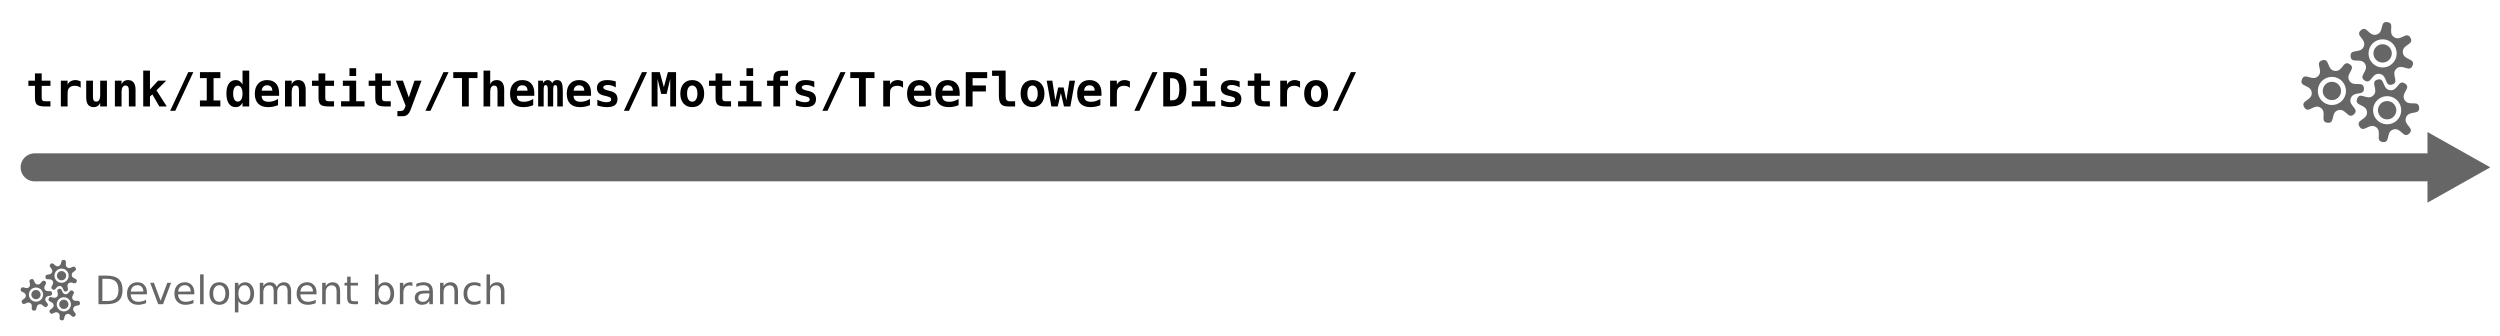
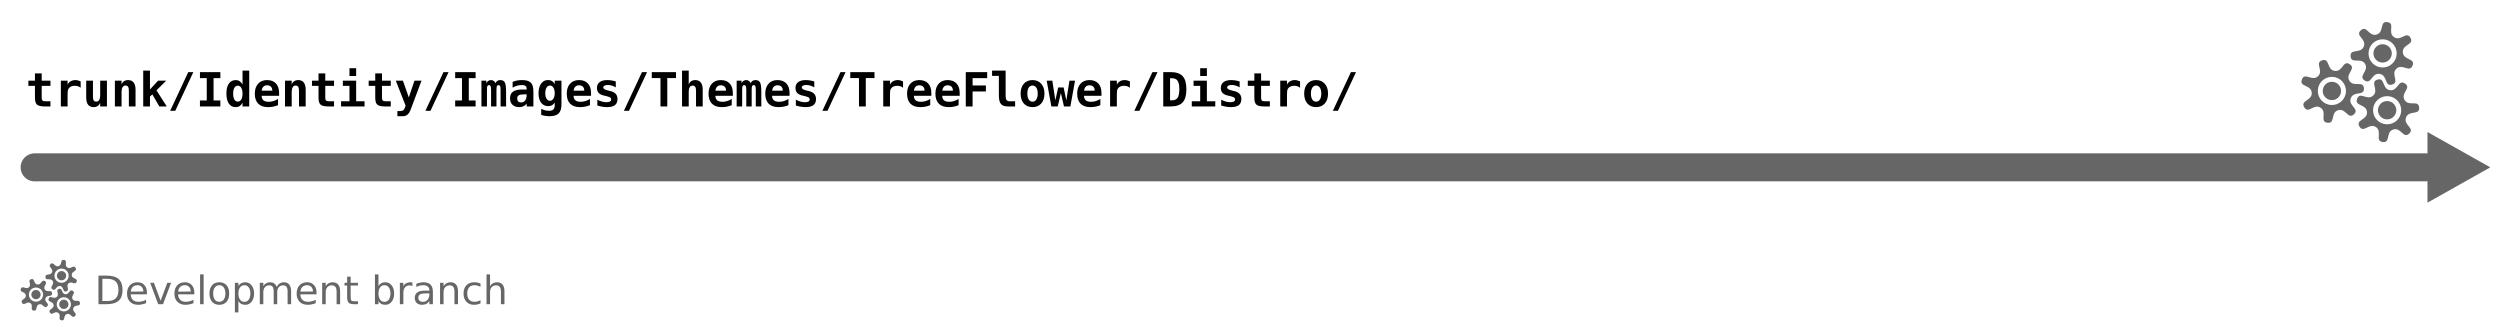
<svg xmlns="http://www.w3.org/2000/svg" xmlns:xlink="http://www.w3.org/1999/xlink" width="636.912" height="85.575" id="svg2" version="1.0">
  <defs id="defs4" />
  <g id="layer1" transform="translate(227.2667,-488.8732)">
    <rect style="opacity:1;fill:#ffffff;fill-opacity:1;stroke:none;stroke-width:1.379;stroke-linecap:round;stroke-linejoin:round;stroke-miterlimit:4;stroke-dasharray:none;stroke-dashoffset:0;stroke-opacity:1" id="CENTOSARTWORK" width="636.912" height="85.575" x="-227.267" y="488.873" />
    <g id="g3391" transform="matrix(1.99486,0,0,1.99486,-288.3265,-572.973)">
      <rect ry="0.88" rx="0.88" y="454.811" x="31.32" height="7.57" width="12.248" id="rect3379" style="opacity:1;fill:#666666;fill-opacity:1;stroke:none;stroke-width:30;stroke-linecap:round;stroke-linejoin:miter;stroke-miterlimit:4;stroke-dasharray:none;stroke-dashoffset:0;stroke-opacity:1" />
      <path transform="matrix(0.1268335,0,0,0.1268335,32.29058,396.4382)" d="M 71.701,464.413 A 31.07,31.07 0 1 1 9.56,464.413 A 31.07,31.07 0 1 1 71.701,464.413 z" id="path3381" style="opacity:1;fill:none;fill-opacity:1;stroke:#666666;stroke-width:14.03;stroke-linecap:round;stroke-linejoin:miter;stroke-miterlimit:4;stroke-dasharray:none;stroke-dashoffset:0;stroke-opacity:1" />
      <g transform="matrix(1.053512,0,0,1.053512,-2.003688,-26.18033)" id="g3387">
        <path style="opacity:1;fill:#ffffff;fill-opacity:1;stroke:none;stroke-width:2;stroke-linecap:round;stroke-linejoin:miter;stroke-miterlimit:4;stroke-dasharray:none;stroke-dashoffset:0;stroke-opacity:1" id="path3383" d="M 39.152,458.605 A 1.972,1.972 0 1 1 35.209,458.605 A 1.972,1.972 0 1 1 39.152,458.605 z" transform="matrix(0.4895582,0,0,0.4949237,19.24201,232.8131)" />
        <path transform="matrix(0.3109868,0,0,0.4949237,25.88134,233.5437)" d="M 39.152,458.605 A 1.972,1.972 0 1 1 35.209,458.605 A 1.972,1.972 0 1 1 39.152,458.605 z" id="path3385" style="opacity:1;fill:#ffffff;fill-opacity:1;stroke:none;stroke-width:2;stroke-linecap:round;stroke-linejoin:miter;stroke-miterlimit:4;stroke-dasharray:none;stroke-dashoffset:0;stroke-opacity:1" />
      </g>
      <path id="path3593" d="M 32.73,456.777 L 31.604,456.777" style="fill:none;fill-rule:evenodd;stroke:#ffffff;stroke-width:0.568;stroke-linecap:round;stroke-linejoin:miter;stroke-miterlimit:4;stroke-dasharray:none;stroke-opacity:1" />
      <path style="fill:none;fill-rule:evenodd;stroke:#ffffff;stroke-width:0.568;stroke-linecap:round;stroke-linejoin:miter;stroke-miterlimit:4;stroke-dasharray:none;stroke-opacity:1" d="M 32.73,460.881 L 31.604,460.881" id="path3595" />
      <path id="path3597" d="M 32.73,458.829 L 31.604,458.829" style="fill:none;fill-rule:evenodd;stroke:#ffffff;stroke-width:0.568;stroke-linecap:round;stroke-linejoin:miter;stroke-miterlimit:4;stroke-dasharray:none;stroke-opacity:1" />
      <use x="0" y="0" xlink:href="#path3593" id="use3599" transform="translate(10.5533,0)" width="744.094" height="1052.362" />
      <use x="0" y="0" xlink:href="#path3595" id="use3601" transform="translate(10.5533,0)" width="744.094" height="1052.362" />
      <use x="0" y="0" xlink:href="#path3597" id="use3603" transform="translate(10.5533,0)" width="744.094" height="1052.362" />
    </g>
    <g id="g3464" transform="matrix(1.748687,7.0246696e-2,-7.0246696e-2,1.748687,-196.3429,-352.5242)" style="fill:#333333">
      <g id="g3448" transform="translate(1.011923,0.8513383)" style="fill:#666666">
        <path style="fill:#666666;fill-opacity:1;stroke:none;stroke-width:2;stroke-linecap:round;stroke-linejoin:miter;stroke-miterlimit:4;stroke-dasharray:none;stroke-dashoffset:0;stroke-opacity:1" id="path3398" d="M -63.899,485.465 C -69.086,491.084 -59.634,497.68 -66.745,500.493 C -73.857,503.305 -71.472,492.028 -79.1,491.476 C -86.727,490.924 -85.991,502.427 -92.623,498.62 C -99.256,494.814 -88.952,489.647 -93.277,483.34 C -97.601,477.032 -106.135,484.78 -107.294,477.221 C -108.454,469.662 -97.99,474.496 -95.754,467.183 C -93.519,459.869 -104.898,458.028 -99.711,452.408 C -94.524,446.789 -91.779,457.984 -84.667,455.172 C -77.556,452.359 -83.211,442.315 -75.583,442.867 C -67.956,443.419 -74.997,452.545 -68.364,456.351 C -61.732,460.158 -57.404,449.474 -53.08,455.782 C -48.756,462.089 -60.281,462.274 -59.122,469.833 C -57.962,477.392 -46.912,474.114 -49.147,481.428 C -51.382,488.741 -58.712,479.846 -63.899,485.465 z" transform="matrix(0.1945715,0.1005164,-0.1005164,0.1945715,97.41442,311.9093)" />
        <path style="fill:#666666;fill-opacity:1;stroke:#ffffff;stroke-width:1.512;stroke-linecap:round;stroke-linejoin:miter;stroke-miterlimit:4;stroke-dasharray:none;stroke-dashoffset:0;stroke-opacity:1" id="path3400" d="M 82.058,454.455 A 3.585,3.585 0 1 1 74.888,454.455 A 3.585,3.585 0 1 1 82.058,454.455 z" transform="matrix(0.6612406,0,0,0.6612406,-17.11405,95.56287)" />
      </g>
      <g transform="translate(12.4176,4.32646)" id="g3511" style="fill:#666666">
        <path transform="matrix(0.1945715,0.1005164,-0.1005164,0.1945715,97.41442,311.9093)" d="M -63.899,485.465 C -69.086,491.084 -59.634,497.68 -66.745,500.493 C -73.857,503.305 -71.472,492.028 -79.1,491.476 C -86.727,490.924 -85.991,502.427 -92.623,498.62 C -99.256,494.814 -88.952,489.647 -93.277,483.34 C -97.601,477.032 -106.135,484.78 -107.294,477.221 C -108.454,469.662 -97.99,474.496 -95.754,467.183 C -93.519,459.869 -104.898,458.028 -99.711,452.408 C -94.524,446.789 -91.779,457.984 -84.667,455.172 C -77.556,452.359 -83.211,442.315 -75.583,442.867 C -67.956,443.419 -74.997,452.545 -68.364,456.351 C -61.732,460.158 -57.404,449.474 -53.08,455.782 C -48.756,462.089 -60.281,462.274 -59.122,469.833 C -57.962,477.392 -46.912,474.114 -49.147,481.428 C -51.382,488.741 -58.712,479.846 -63.899,485.465 z" id="path3513" style="fill:#666666;fill-opacity:1;stroke:none;stroke-width:2;stroke-linecap:round;stroke-linejoin:miter;stroke-miterlimit:4;stroke-dasharray:none;stroke-dashoffset:0;stroke-opacity:1" />
        <path transform="matrix(0.6612406,0,0,0.6612406,-17.11405,95.56287)" d="M 82.058,454.455 A 3.585,3.585 0 1 1 74.888,454.455 A 3.585,3.585 0 1 1 82.058,454.455 z" id="path3515" style="fill:#666666;fill-opacity:1;stroke:#ffffff;stroke-width:1.512;stroke-linecap:round;stroke-linejoin:miter;stroke-miterlimit:4;stroke-dasharray:none;stroke-dashoffset:0;stroke-opacity:1" />
      </g>
      <g id="g3517" transform="translate(11.03246,-7.207829)" style="fill:#666666">
        <path style="fill:#666666;fill-opacity:1;stroke:none;stroke-width:2;stroke-linecap:round;stroke-linejoin:miter;stroke-miterlimit:4;stroke-dasharray:none;stroke-dashoffset:0;stroke-opacity:1" id="path3519" d="M -63.899,485.465 C -69.086,491.084 -59.634,497.68 -66.745,500.493 C -73.857,503.305 -71.472,492.028 -79.1,491.476 C -86.727,490.924 -85.991,502.427 -92.623,498.62 C -99.256,494.814 -88.952,489.647 -93.277,483.34 C -97.601,477.032 -106.135,484.78 -107.294,477.221 C -108.454,469.662 -97.99,474.496 -95.754,467.183 C -93.519,459.869 -104.898,458.028 -99.711,452.408 C -94.524,446.789 -91.779,457.984 -84.667,455.172 C -77.556,452.359 -83.211,442.315 -75.583,442.867 C -67.956,443.419 -74.997,452.545 -68.364,456.351 C -61.732,460.158 -57.404,449.474 -53.08,455.782 C -48.756,462.089 -60.281,462.274 -59.122,469.833 C -57.962,477.392 -46.912,474.114 -49.147,481.428 C -51.382,488.741 -58.712,479.846 -63.899,485.465 z" transform="matrix(0.218856,7.9782205e-3,-7.9782205e-3,0.218856,55.57059,293.3309)" />
        <path style="fill:#666666;fill-opacity:1;stroke:#ffffff;stroke-width:1.512;stroke-linecap:round;stroke-linejoin:miter;stroke-miterlimit:4;stroke-dasharray:none;stroke-dashoffset:0;stroke-opacity:1" id="path3521" d="M 82.058,454.455 A 3.585,3.585 0 1 1 74.888,454.455 A 3.585,3.585 0 1 1 82.058,454.455 z" transform="matrix(0.6612406,0,0,0.6612406,-17.11405,95.56287)" />
      </g>
    </g>
    <path style="fill:none;fill-rule:evenodd;stroke:#666666;stroke-width:7.139;stroke-linecap:round;stroke-linejoin:miter;stroke-miterlimit:4;stroke-dasharray:none;stroke-opacity:1" d="M -218.442,531.506 L 390.651,531.506" id="path2569" />
    <text xml:space="preserve" style="font-size:12;font-style:normal;font-variant:normal;font-weight:bold;font-stretch:normal;text-align:start;line-height:100%;writing-mode:lr-tb;text-anchor:start;fill:#000000;fill-opacity:1;stroke:none;stroke-width:1px;stroke-linecap:butt;stroke-linejoin:miter;stroke-opacity:1;font-family:DejaVu LGC Sans Mono;-inkscape-font-specification:DejaVu LGC Sans Mono Bold" x="-220.691" y="515.991" id="text3341">
-       <tspan id="tspan3343" x="-220.691" y="515.991">trunk/Identity/Themes/Motifs/TreeFlower/Distro/</tspan>
+       <tspan id="tspan3343" x="-220.691" y="515.991">trunk/Identity/Images/Themes/TreeFlower/Distro/</tspan>
    </text>
    <path transform="matrix(1.323037,0,0,1.289007,297.2731,-33.54565)" style="fill:#666666;fill-opacity:1;stroke:none;stroke-width:5;stroke-linecap:round;stroke-linejoin:miter;stroke-miterlimit:4;stroke-dashoffset:0;stroke-opacity:1" d="M 70.969,445.344 L 70.969,431.38 L 83.062,438.362 L 70.969,445.344 z" id="path3347" />
    <use x="0" y="0" xlink:href="#g3464" id="use3579" transform="matrix(0.7142857,0,0,0.7142857,482.2792,266.274)" width="744.094" height="1052.362" />
    <g id="g5123" transform="matrix(1.044002,0,0,1.044002,22.31232,-208.1087)" style="fill:#666666">
      <use height="284" width="650" transform="matrix(0.3448498,0,0,0.3448498,-174.5349,620.8434)" id="use5117" xlink:href="#g3464" y="0" x="0" style="fill:#666666" />
      <text xml:space="preserve" style="font-size:9.579px;font-style:normal;font-variant:normal;font-weight:normal;font-stretch:normal;text-indent:0;text-align:start;text-decoration:none;line-height:125%;letter-spacing:normal;word-spacing:normal;text-transform:none;direction:ltr;block-progression:tb;writing-mode:lr-tb;text-anchor:start;opacity:1;fill:#666666;fill-opacity:1;fill-rule:nonzero;stroke:none;stroke-width:1px;stroke-linecap:butt;stroke-linejoin:miter;marker:none;marker-start:none;marker-mid:none;marker-end:none;stroke-miterlimit:4;stroke-dasharray:none;stroke-dashoffset:0;stroke-opacity:1;visibility:visible;display:inline;overflow:visible;enable-background:accumulate;font-family:DejaVu LGC Sans;-inkscape-font-specification:DejaVu LGC Sans" x="-215.969" y="741.846" id="text5119">
        <tspan id="tspan5121" x="-215.969" y="741.846">Development branch</tspan>
      </text>
    </g>
  </g>
</svg>
